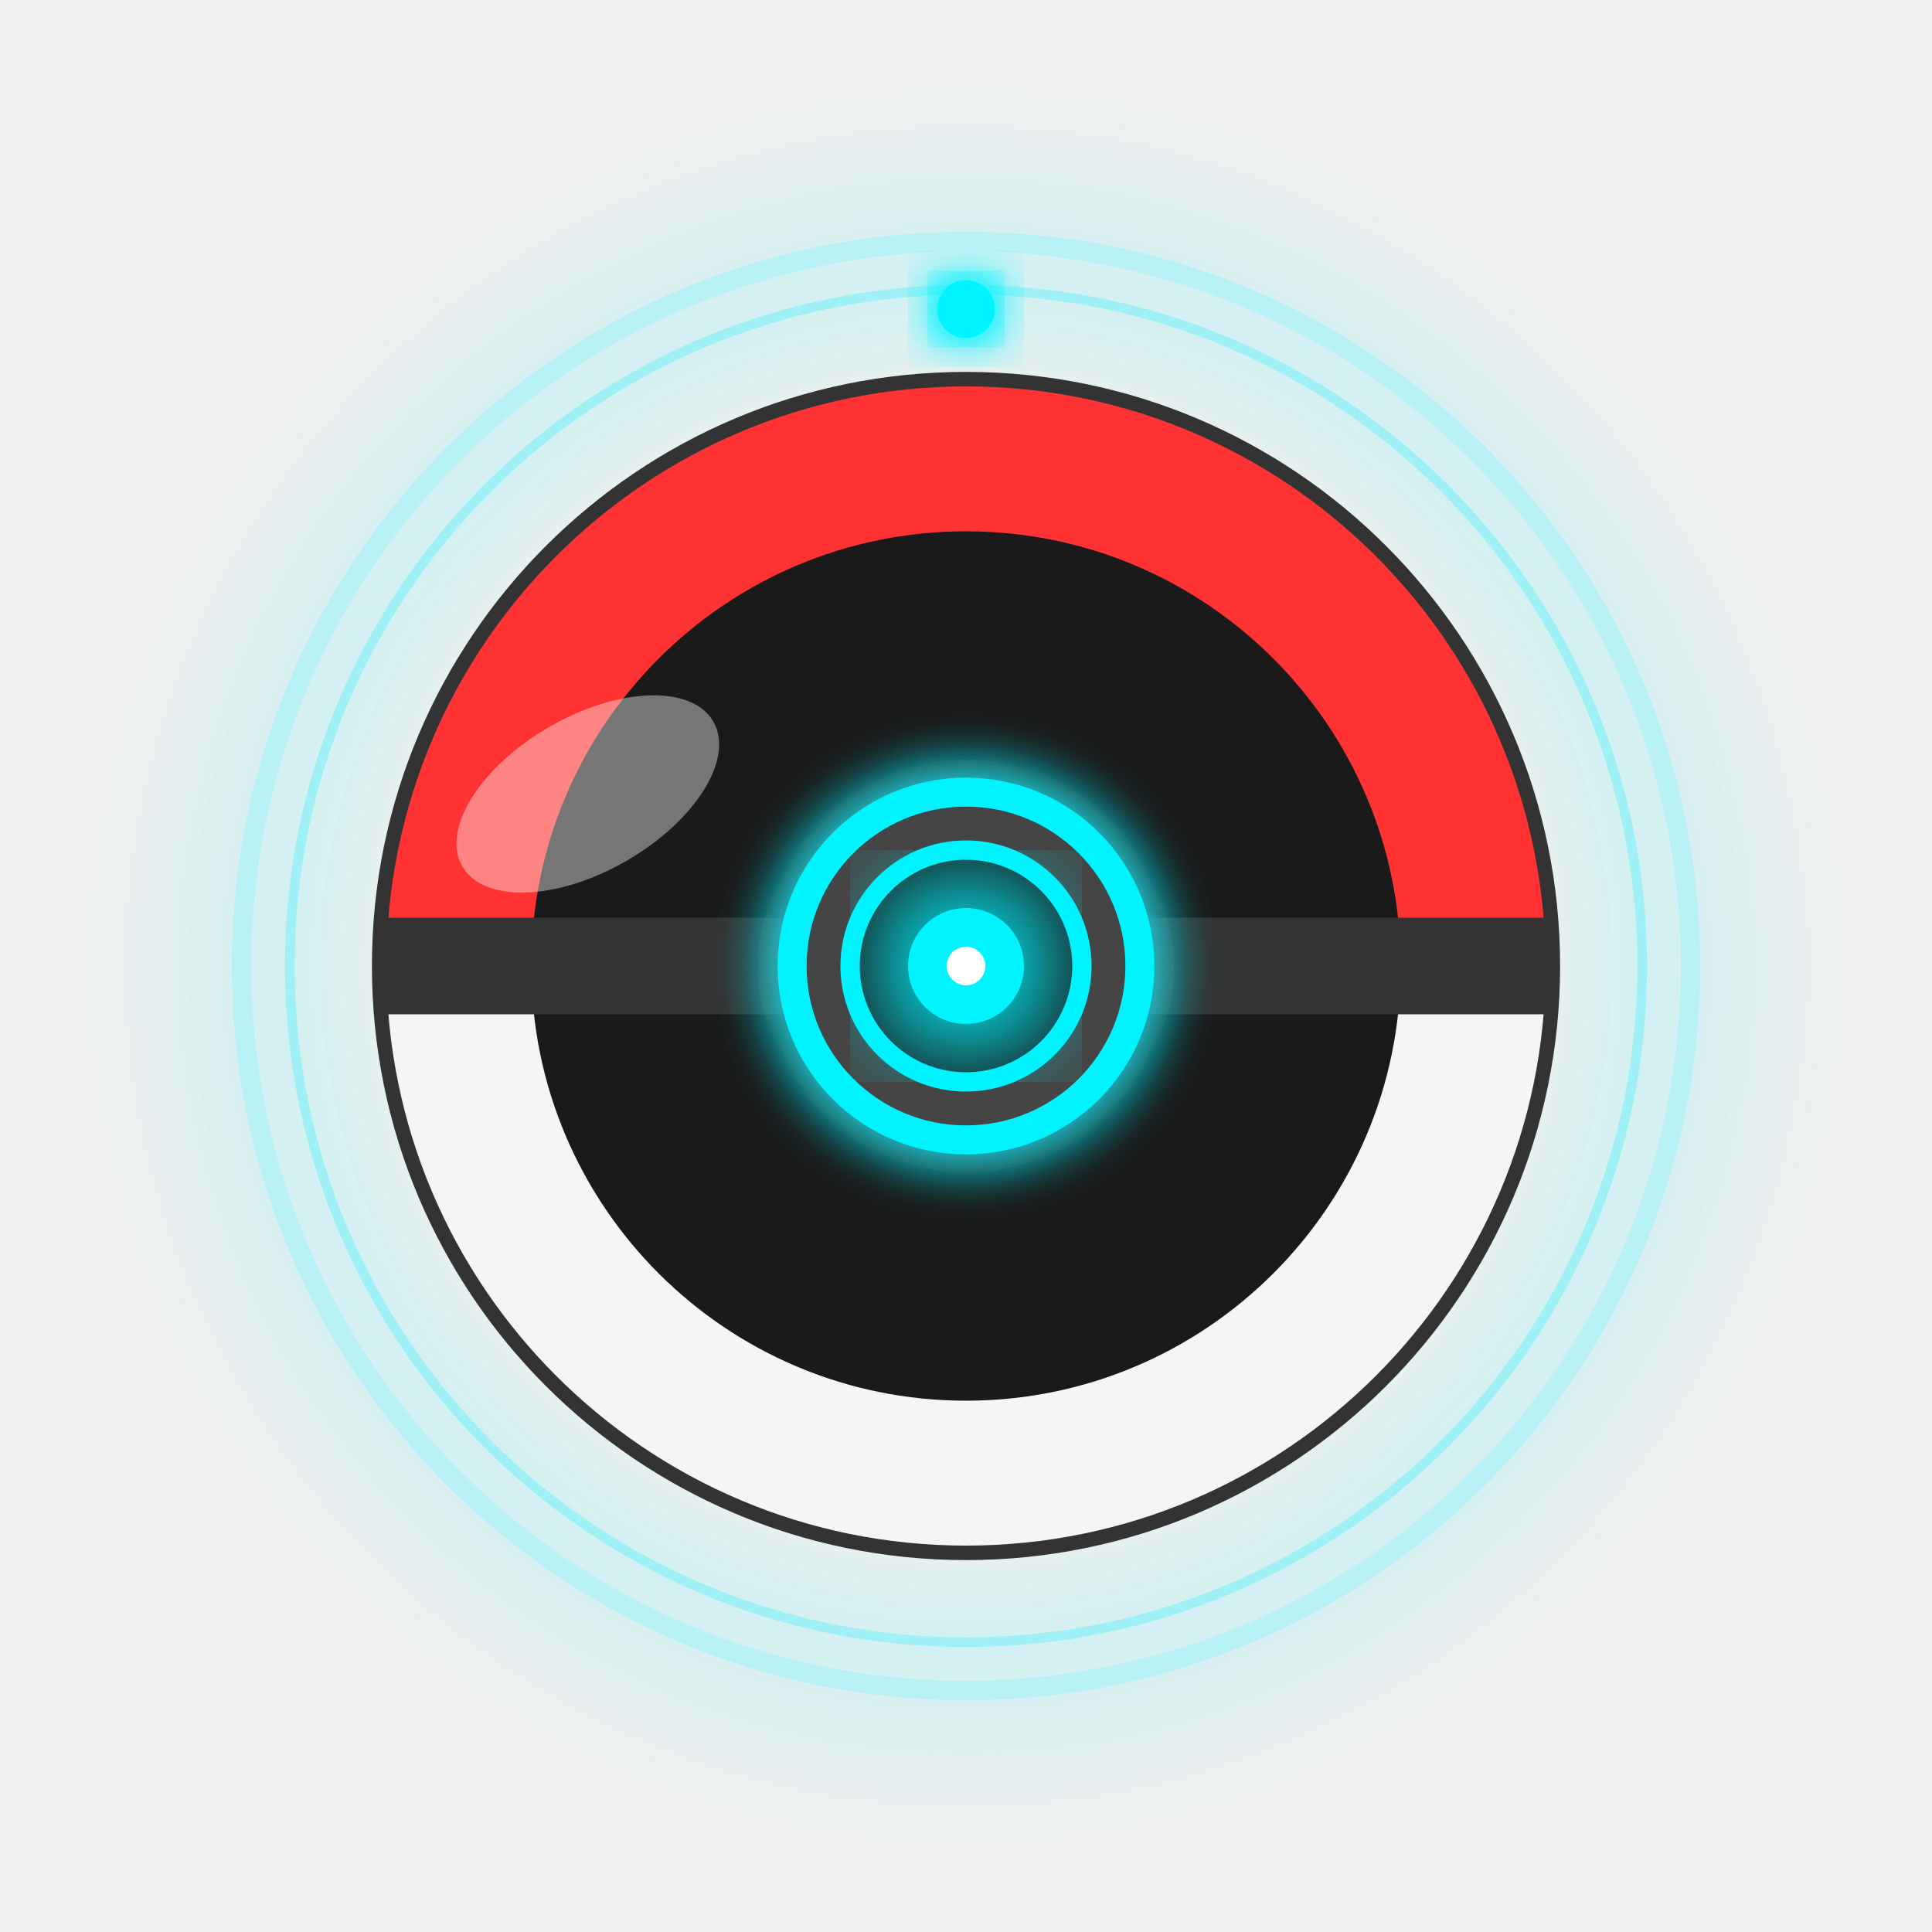
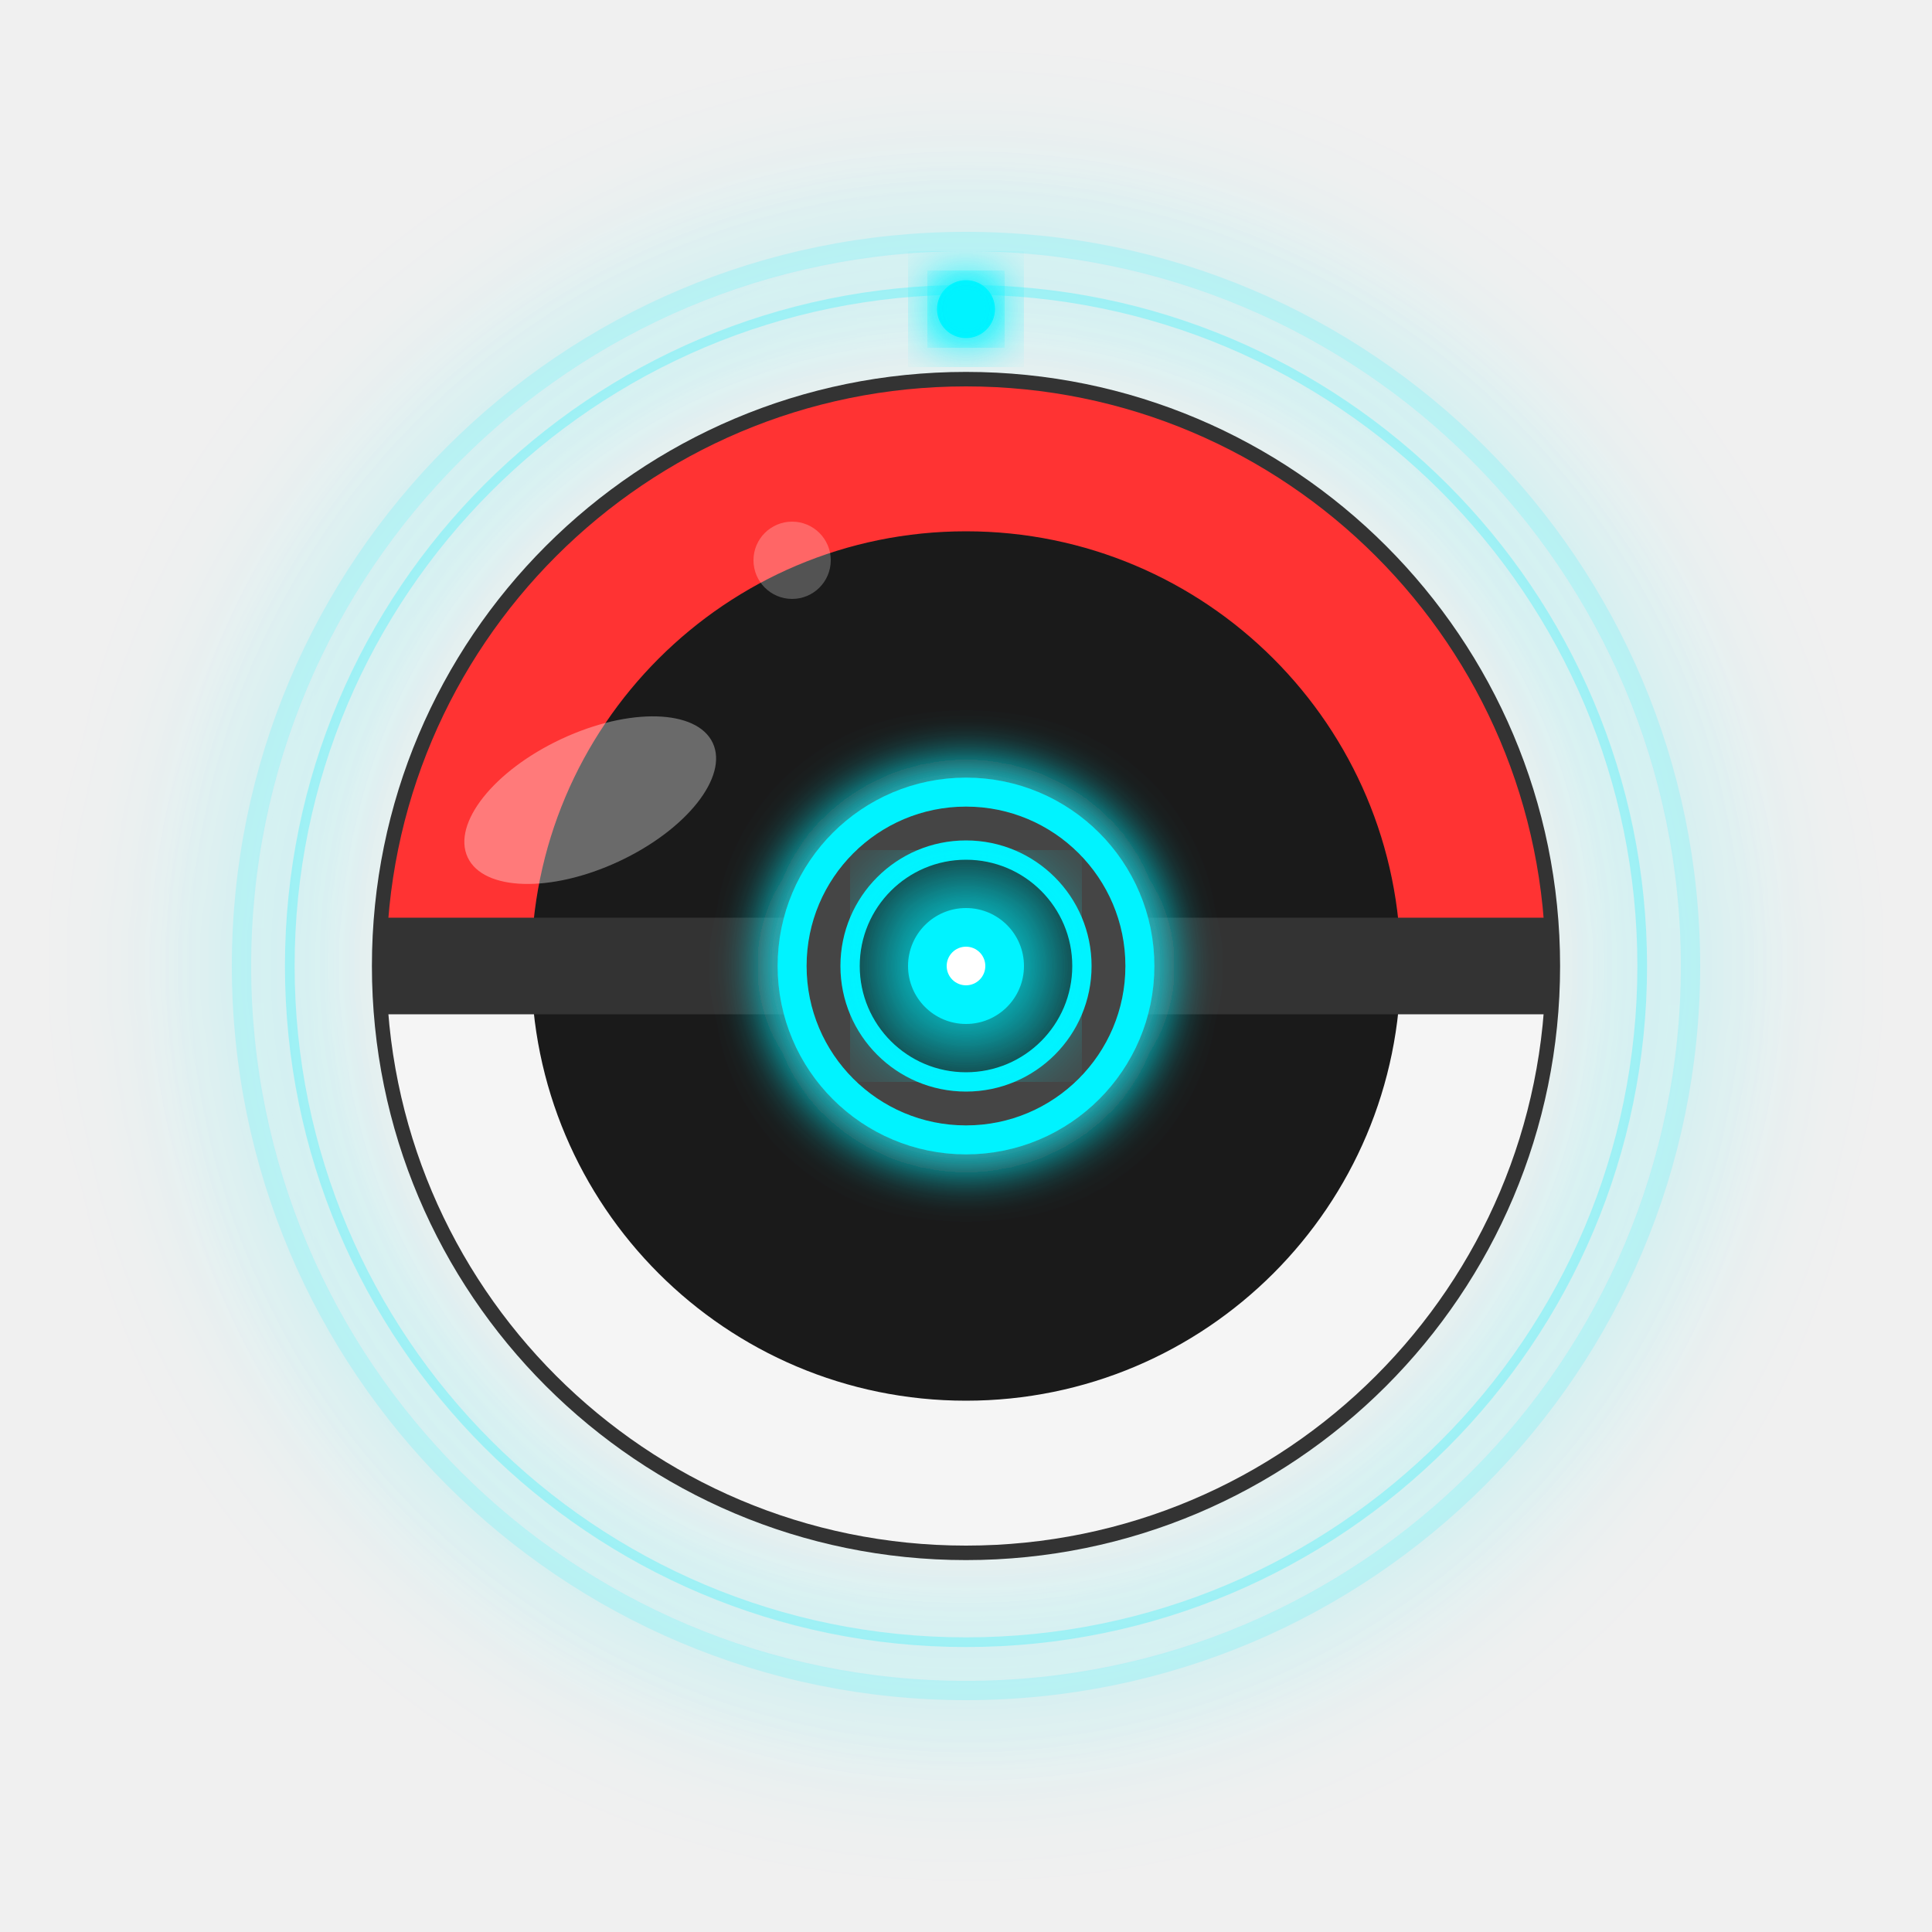
<svg xmlns="http://www.w3.org/2000/svg" viewBox="0 0 200 200">
  <defs>
    <filter id="neonGlow" x="-50%" y="-50%" width="200%" height="200%">
      <feGaussianBlur stdDeviation="3" result="coloredBlur" />
      <feMerge>
        <feMergeNode in="coloredBlur" />
        <feMergeNode in="coloredBlur" />
        <feMergeNode in="SourceGraphic" />
      </feMerge>
    </filter>
    <filter id="strongGlow" x="-50%" y="-50%" width="200%" height="200%">
      <feGaussianBlur stdDeviation="6" result="coloredBlur" />
      <feMerge>
        <feMergeNode in="coloredBlur" />
        <feMergeNode in="coloredBlur" />
        <feMergeNode in="coloredBlur" />
        <feMergeNode in="SourceGraphic" />
      </feMerge>
    </filter>
    <filter id="pulseGlow" x="-100%" y="-100%" width="300%" height="300%">
      <feGaussianBlur stdDeviation="8" result="coloredBlur" />
      <feMerge>
        <feMergeNode in="coloredBlur" />
        <feMergeNode in="coloredBlur" />
        <feMergeNode in="coloredBlur" />
        <feMergeNode in="coloredBlur" />
        <feMergeNode in="SourceGraphic" />
      </feMerge>
    </filter>
  </defs>
  <g transform="translate(100, 100)">
    <circle cx="0" cy="0" r="75" fill="none" stroke="#00f3ff" stroke-width="2" opacity="0.2" filter="url(#pulseGlow)">
      <animate attributeName="r" values="75;85;75" dur="2s" repeatCount="indefinite" />
      <animate attributeName="opacity" values="0.2;0.5;0.2" dur="2s" repeatCount="indefinite" />
      <animate attributeName="stroke-width" values="2;4;2" dur="2s" repeatCount="indefinite" />
    </circle>
    <circle cx="0" cy="0" r="70" fill="none" stroke="#00f3ff" stroke-width="1" opacity="0.3" filter="url(#strongGlow)">
      <animate attributeName="r" values="70;78;70" dur="2.5s" repeatCount="indefinite" />
      <animate attributeName="opacity" values="0.3;0.6;0.3" dur="2.5s" repeatCount="indefinite" />
    </circle>
    <g>
      <animateTransform attributeName="transform" type="rotate" values="0;360" dur="20s" repeatCount="indefinite" />
      <circle cx="0" cy="0" r="60" fill="#1a1a1a" stroke="#333" stroke-width="3" />
      <path d="M -60 0 A 60 60 0 0 1 60 0 L 45 0 A 45 45 0 0 0 -45 0 Z" fill="#ff3333" stroke="none">
        <animate attributeName="fill" values="#ff3333;#ff5555;#ff3333" dur="3s" repeatCount="indefinite" />
      </path>
      <path d="M -60 0 A 60 60 0 0 0 60 0 L 45 0 A 45 45 0 0 1 -45 0 Z" fill="#f5f5f5" stroke="none" />
      <rect x="-60" y="-5" width="120" height="10" fill="#333" />
-       <ellipse cx="-25" cy="-35" rx="15" ry="8" fill="white" opacity="0.4" transform="rotate(-30)" />
+     </g>
+     <g>
+       <ellipse cx="-28" cy="-32" rx="14" ry="7" fill="white" opacity="0.35" transform="rotate(-25)">
+         <animate attributeName="cx" values="-28;-24;-28;-32;-28" dur="4s" repeatCount="indefinite" />
+         <animate attributeName="cy" values="-32;-35;-32;-30;-32" dur="4s" repeatCount="indefinite" />
+         <animate attributeName="opacity" values="0.35;0.5;0.35;0.4;0.35" dur="4s" repeatCount="indefinite" />
+       </ellipse>
+       <circle cx="-18" cy="-42" r="4" fill="white" opacity="0.25">
+         <animate attributeName="cx" values="-18;-15;-18;-21;-18" dur="3.5s" repeatCount="indefinite" />
+         <animate attributeName="cy" values="-42;-44;-42;-40;-42" dur="3.5s" repeatCount="indefinite" />
+         <animate attributeName="opacity" values="0.25;0.4;0.25;0.3;0.25" dur="3.5s" repeatCount="indefinite" />
+       </circle>
    </g>
    <g>
      <circle cx="0" cy="0" r="18" fill="#444" stroke="#00f3ff" stroke-width="3" filter="url(#neonGlow)">
        <animate attributeName="stroke-width" values="3;4;3" dur="1.5s" repeatCount="indefinite" />
      </circle>
      <circle cx="0" cy="0" r="12" fill="#1a1a1a" stroke="#00f3ff" stroke-width="2">
        <animate attributeName="stroke-opacity" values="1;0.4;1" dur="1.5s" repeatCount="indefinite" />
      </circle>
      <circle cx="0" cy="0" r="6" fill="#00f3ff" filter="url(#strongGlow)">
        <animate attributeName="r" values="6;8;6" dur="1.5s" repeatCount="indefinite" />
        <animate attributeName="fill" values="#00f3ff;#ffffff;#00f3ff" dur="1.5s" repeatCount="indefinite" />
      </circle>
      <circle cx="0" cy="0" r="2" fill="#ffffff">
        <animate attributeName="opacity" values="1;0.6;1" dur="0.8s" repeatCount="indefinite" />
      </circle>
    </g>
    <g filter="url(#neonGlow)">
      <circle cx="0" cy="-68" r="3" fill="#00f3ff">
        <animateTransform attributeName="transform" type="rotate" values="0;360" dur="4s" repeatCount="indefinite" />
        <animate attributeName="opacity" values="1;0.3;1" dur="1s" repeatCount="indefinite" />
      </circle>
    </g>
    <g filter="url(#neonGlow)">
      <circle cx="0" cy="-68" r="2" fill="#00f3ff">
        <animateTransform attributeName="transform" type="rotate" values="120;480" dur="4s" repeatCount="indefinite" />
        <animate attributeName="opacity" values="0.8;0.2;0.8" dur="1.2s" repeatCount="indefinite" />
      </circle>
    </g>
    <g filter="url(#neonGlow)">
      <circle cx="0" cy="-68" r="2" fill="#00f3ff">
        <animateTransform attributeName="transform" type="rotate" values="240;600" dur="4s" repeatCount="indefinite" />
        <animate attributeName="opacity" values="0.6;0.1;0.6" dur="1.4s" repeatCount="indefinite" />
      </circle>
    </g>
  </g>
</svg>
